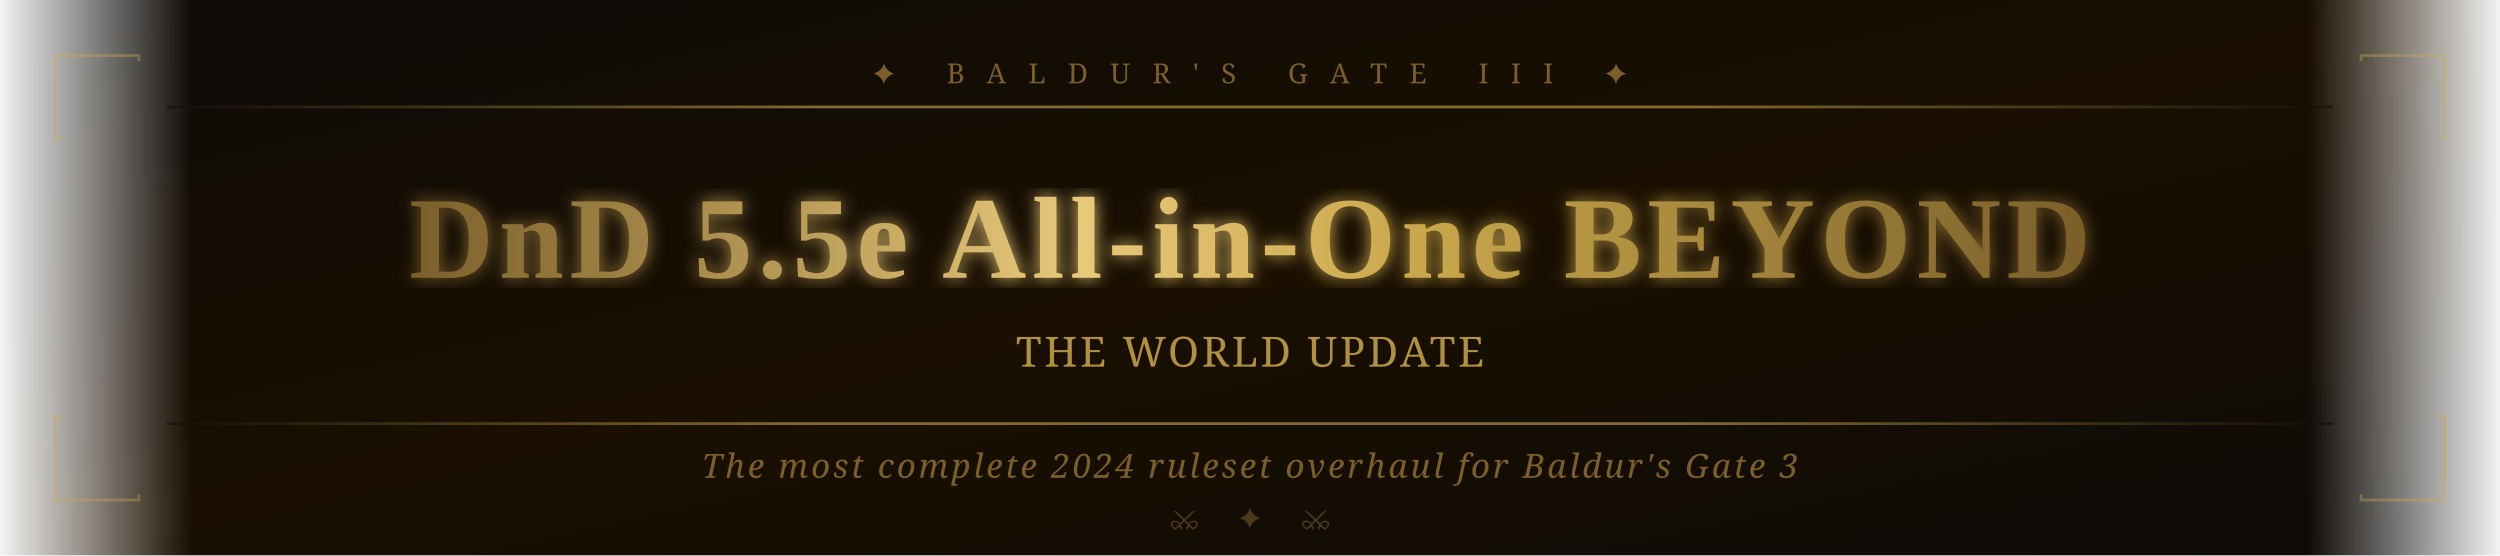
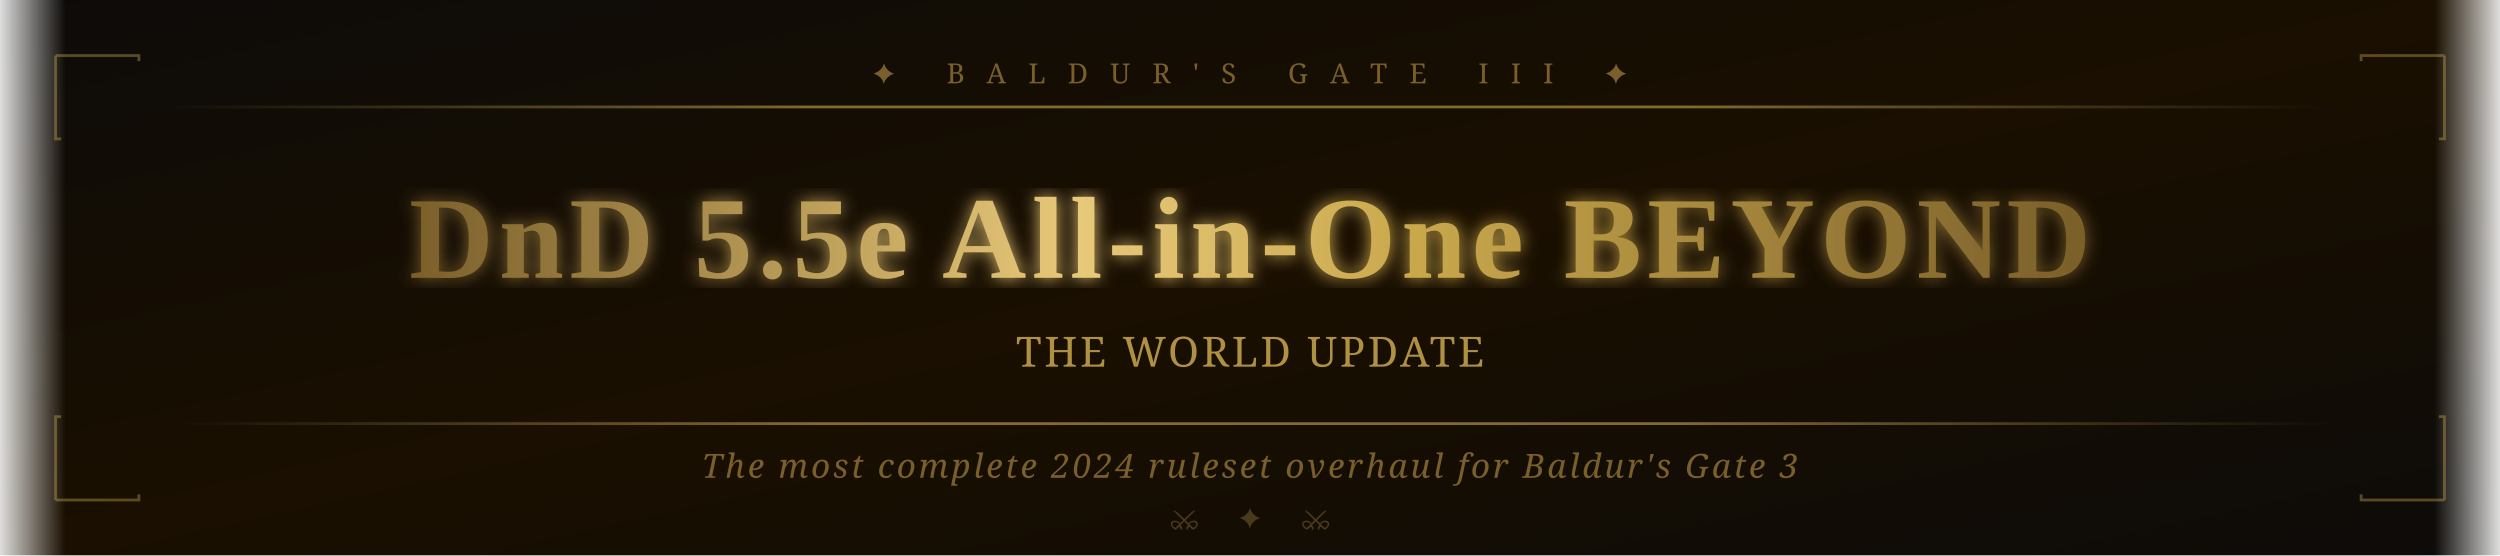
<svg xmlns="http://www.w3.org/2000/svg" width="900" height="200" viewBox="0 0 900 200">
  <defs>
    <linearGradient id="bg" x1="0%" y1="0%" x2="100%" y2="100%">
      <stop offset="0%" style="stop-color:#0d0b09" />
      <stop offset="50%" style="stop-color:#1a0f00" />
      <stop offset="100%" style="stop-color:#0d0b09" />
    </linearGradient>
    <linearGradient id="gold" x1="0%" y1="0%" x2="100%" y2="0%">
      <stop offset="0%" style="stop-color:#7a5f2a" />
      <stop offset="40%" style="stop-color:#e8c97a" />
      <stop offset="60%" style="stop-color:#c9a84c" />
      <stop offset="100%" style="stop-color:#7a5f2a" />
    </linearGradient>
    <linearGradient id="line" x1="0%" y1="0%" x2="100%" y2="0%">
      <stop offset="0%" style="stop-color:#0d0b09;stop-opacity:1" />
      <stop offset="30%" style="stop-color:#c9a84c;stop-opacity:1" />
      <stop offset="70%" style="stop-color:#c9a84c;stop-opacity:1" />
      <stop offset="100%" style="stop-color:#0d0b09;stop-opacity:1" />
    </linearGradient>
    <linearGradient id="fadeEdge" x1="0%" y1="0%" x2="100%" y2="0%">
-       <stop offset="0%" stop-color="white" stop-opacity="0" />
-       <stop offset="8%" stop-color="white" stop-opacity="1" />
-       <stop offset="92%" stop-color="white" stop-opacity="1" />
-       <stop offset="100%" stop-color="white" stop-opacity="0" />
+       <stop offset="0%" stop-color="black" />
+       <stop offset="3%" stop-color="white" />
+       <stop offset="97%" stop-color="white" />
+       <stop offset="100%" stop-color="black" />
    </linearGradient>
    <mask id="fadeMask">
      <rect width="900" height="200" fill="url(#fadeEdge)" />
    </mask>
    <filter id="glow">
      <feGaussianBlur stdDeviation="3" result="coloredBlur" />
      <feMerge>
        <feMergeNode in="coloredBlur" />
        <feMergeNode in="SourceGraphic" />
      </feMerge>
    </filter>
  </defs>
  <rect width="900" height="200" fill="url(#bg)" mask="url(#fadeMask)" />
  <g stroke="#c9a84c" stroke-width="1" fill="none" opacity="0.4">
    <path d="M20,20 L50,20 L50,22 M20,20 L20,50 L22,50" />
    <path d="M880,20 L850,20 L850,22 M880,20 L880,50 L878,50" />
    <path d="M20,180 L50,180 L50,178 M20,180 L20,150 L22,150" />
    <path d="M880,180 L850,180 L850,178 M880,180 L880,150 L878,150" />
  </g>
  <rect x="60" y="38" width="780" height="1" fill="url(#line)" opacity="0.6" />
  <text x="450" y="30" text-anchor="middle" font-family="Georgia, serif" font-size="10" fill="#7a5f2a" letter-spacing="8">✦ BALDUR'S GATE III ✦</text>
  <text x="450" y="100" text-anchor="middle" font-family="Georgia, 'Times New Roman', serif" font-size="42" font-weight="bold" fill="url(#gold)" filter="url(#glow)" letter-spacing="2">DnD 5.5e All-in-One BEYOND</text>
  <text x="450" y="132" text-anchor="middle" font-family="Georgia, serif" font-size="15" fill="#c9a84c" letter-spacing="1" opacity="0.85">THE WORLD UPDATE</text>
  <rect x="60" y="152" width="780" height="1" fill="url(#line)" opacity="0.6" />
  <text x="450" y="172" text-anchor="middle" font-family="Georgia, serif" font-size="12" fill="#7a5f2a" font-style="italic" letter-spacing="1">The most complete 2024 ruleset overhaul for Baldur's Gate 3</text>
  <text x="450" y="190" text-anchor="middle" font-family="Georgia, serif" font-size="10" fill="#4a3a1a" letter-spacing="6">⚔ ✦ ⚔</text>
</svg>
